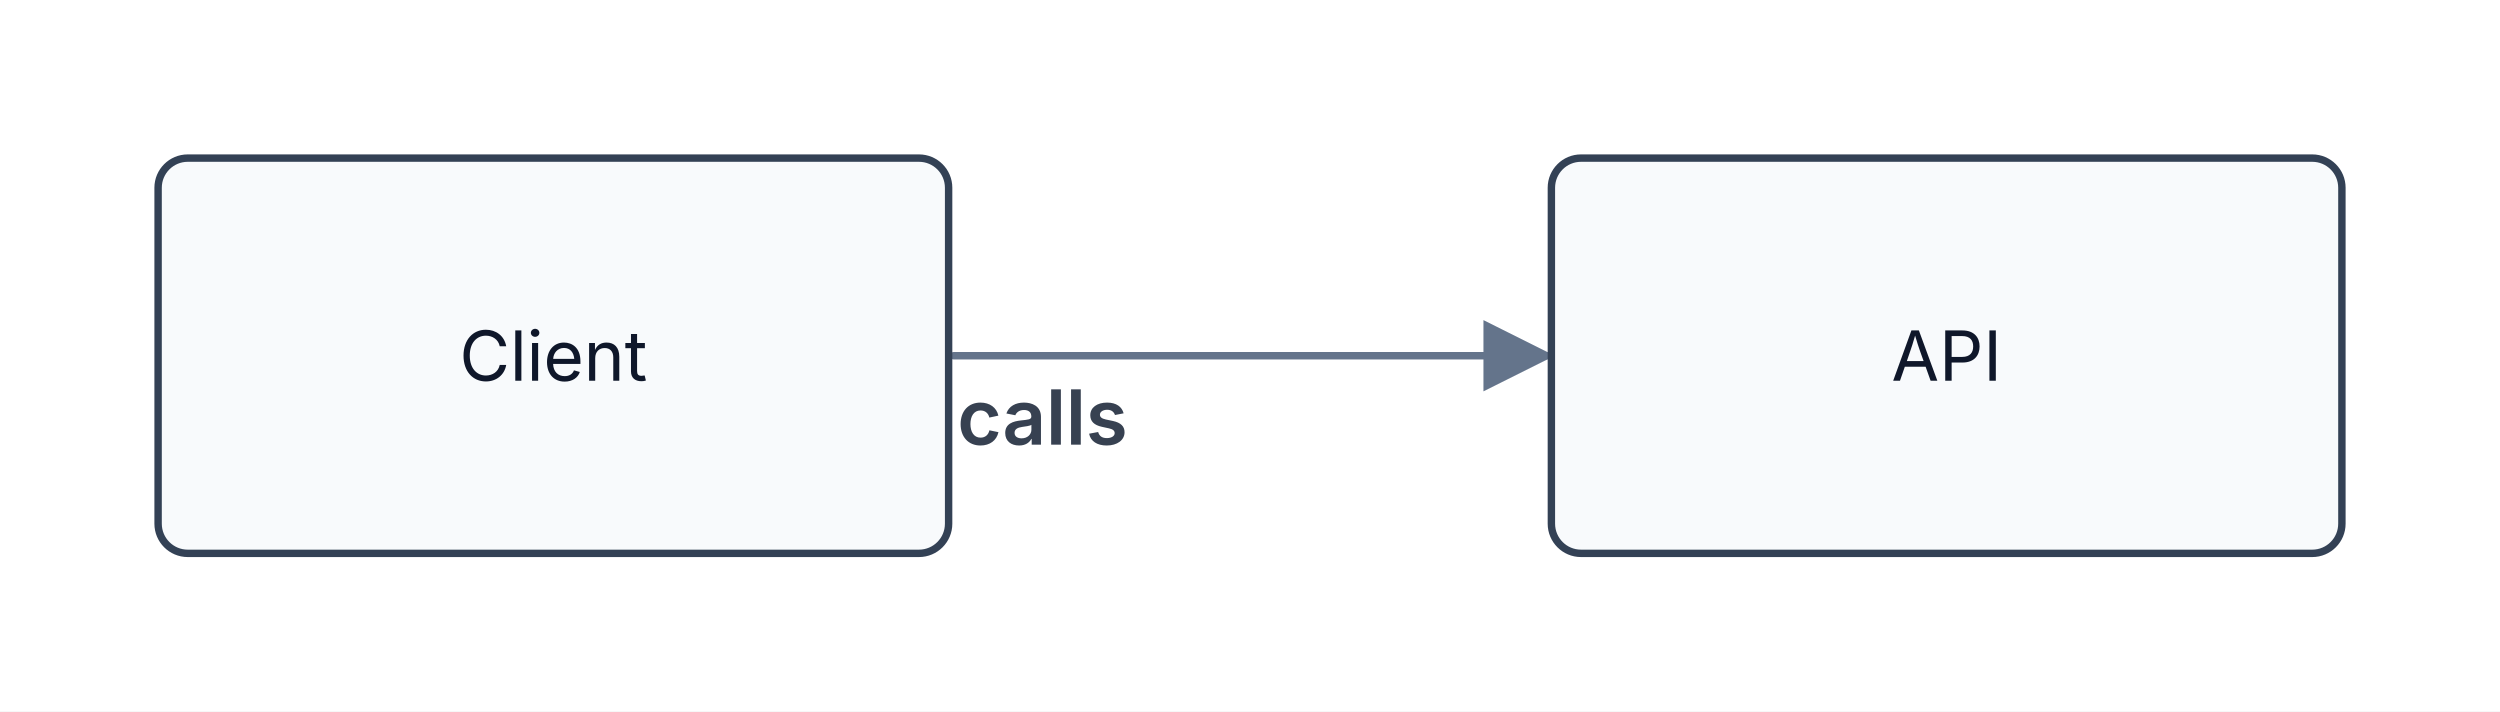
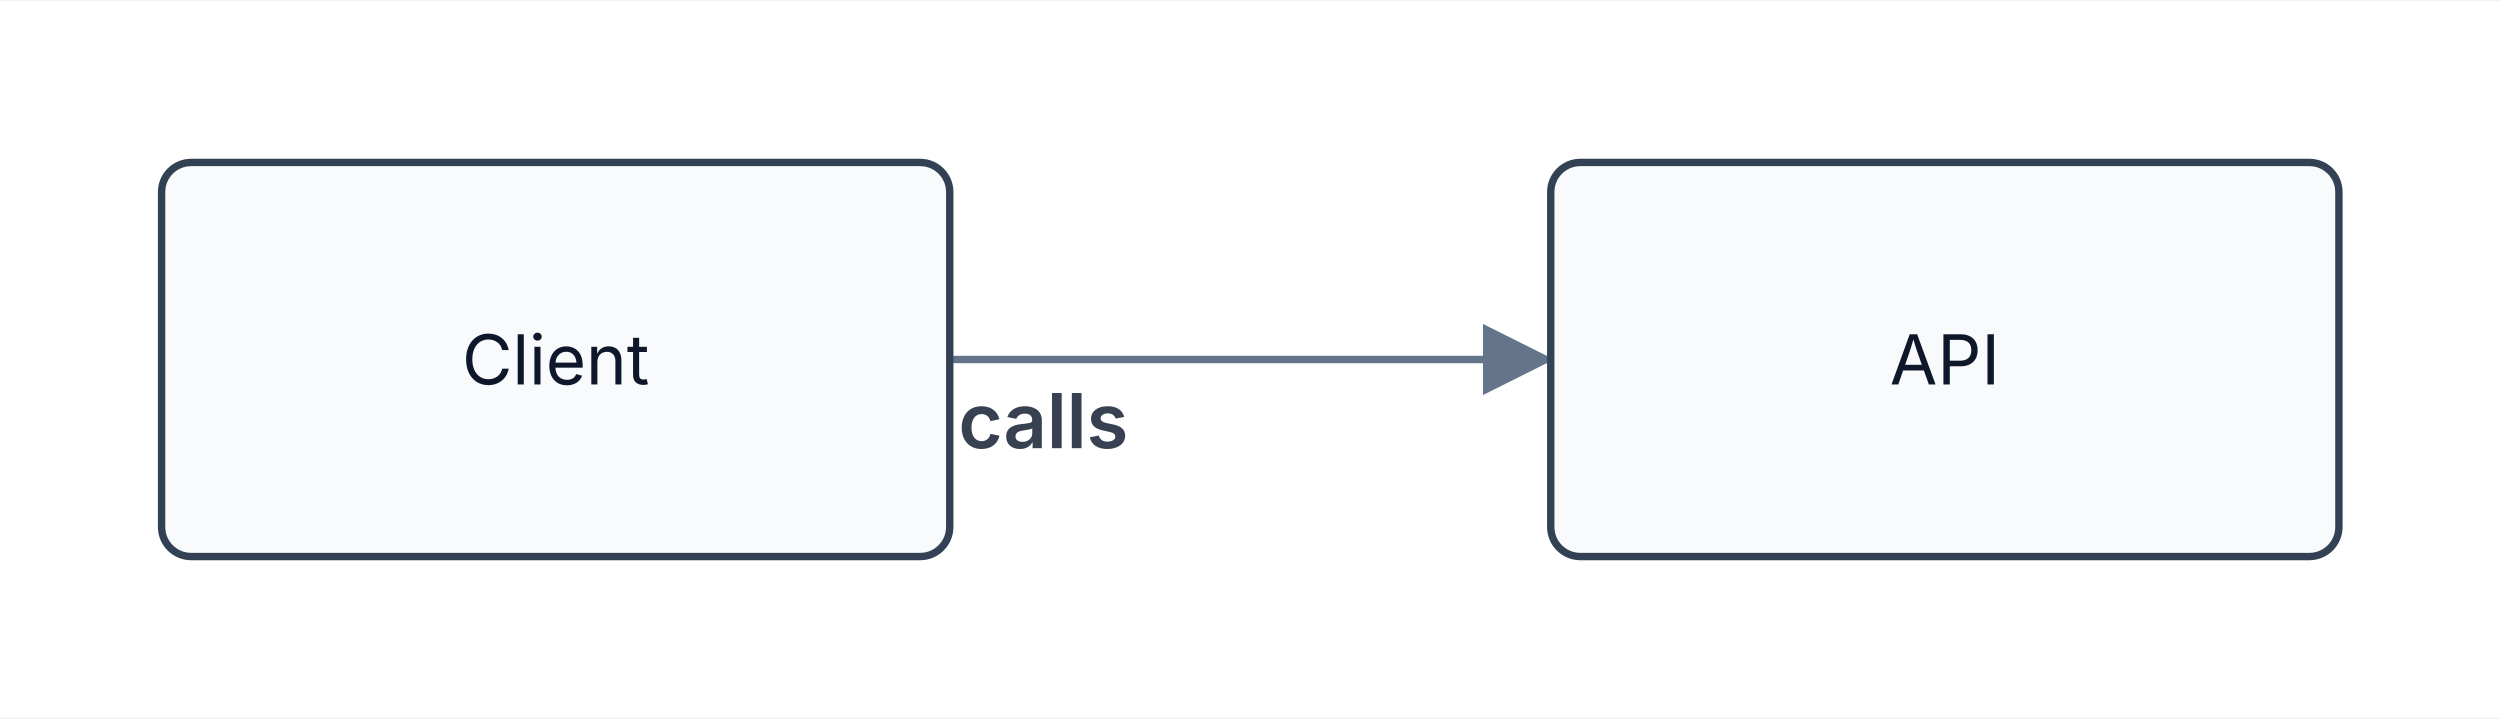
- <svg xmlns="http://www.w3.org/2000/svg" role="img" width="506" height="144" viewBox="-20.0 -20.0 506.0 144.0">
-   <rect x="-20.0" y="-20.0" width="506.0" height="144.0" fill="#ffffff" />
+ <svg xmlns="http://www.w3.org/2000/svg" role="img" width="508" height="146" viewBox="-20.8 -20.8 507.5 145.5">
+   <rect x="-20.8" y="-20.8" width="507.5" height="145.5" fill="#ffffff" />
  <g font-family="Inter, Arial, sans-serif" font-size="14">
    <g data-dediren-edge-id="client-calls-api">
      <marker id="marker-end-client-calls-api" data-dediren-edge-marker-end="filled_arrow" markerWidth="10" markerHeight="10" refX="9" refY="5" orient="auto">
        <path d="M 1 1 L 9 5 L 1 9 Z" fill="#64748b" stroke="#64748b" stroke-width="1" />
      </marker>
      <path d="M 173.0 52.0 L 293.0 52.0" fill="none" stroke="#64748b" stroke-width="1.5" stroke-linecap="round" stroke-linejoin="round" marker-end="url(#marker-end-client-calls-api)" />
      <text x="191.0" y="70.0" text-anchor="middle" fill="none" font-size="15.4" font-weight="600" stroke="#ffffff" stroke-width="2">calls</text>
      <text x="191.0" y="70.0" text-anchor="middle" fill="#374151" font-size="15.4" font-weight="600">calls</text>
    </g>
    <g data-dediren-node-id="client">
      <rect data-dediren-node-shape="archimate_rectangle" x="12.0" y="12.0" width="160.0" height="80.0" rx="6" fill="#f8fafc" stroke="#334155" stroke-width="1.5" />
      <text x="92.0" y="52.0" text-anchor="middle" dominant-baseline="middle" fill="#0f172a" font-size="14.0" textLength="35.7" lengthAdjust="spacing">Client</text>
    </g>
    <g data-dediren-node-id="api">
      <rect data-dediren-node-shape="archimate_rectangle" x="294.0" y="12.0" width="160.0" height="80.0" rx="6" fill="#f8fafc" stroke="#334155" stroke-width="1.5" />
      <text x="374.0" y="52.0" text-anchor="middle" dominant-baseline="middle" fill="#0f172a" font-size="14.0" textLength="22.5" lengthAdjust="spacing">API</text>
    </g>
  </g>
</svg>
